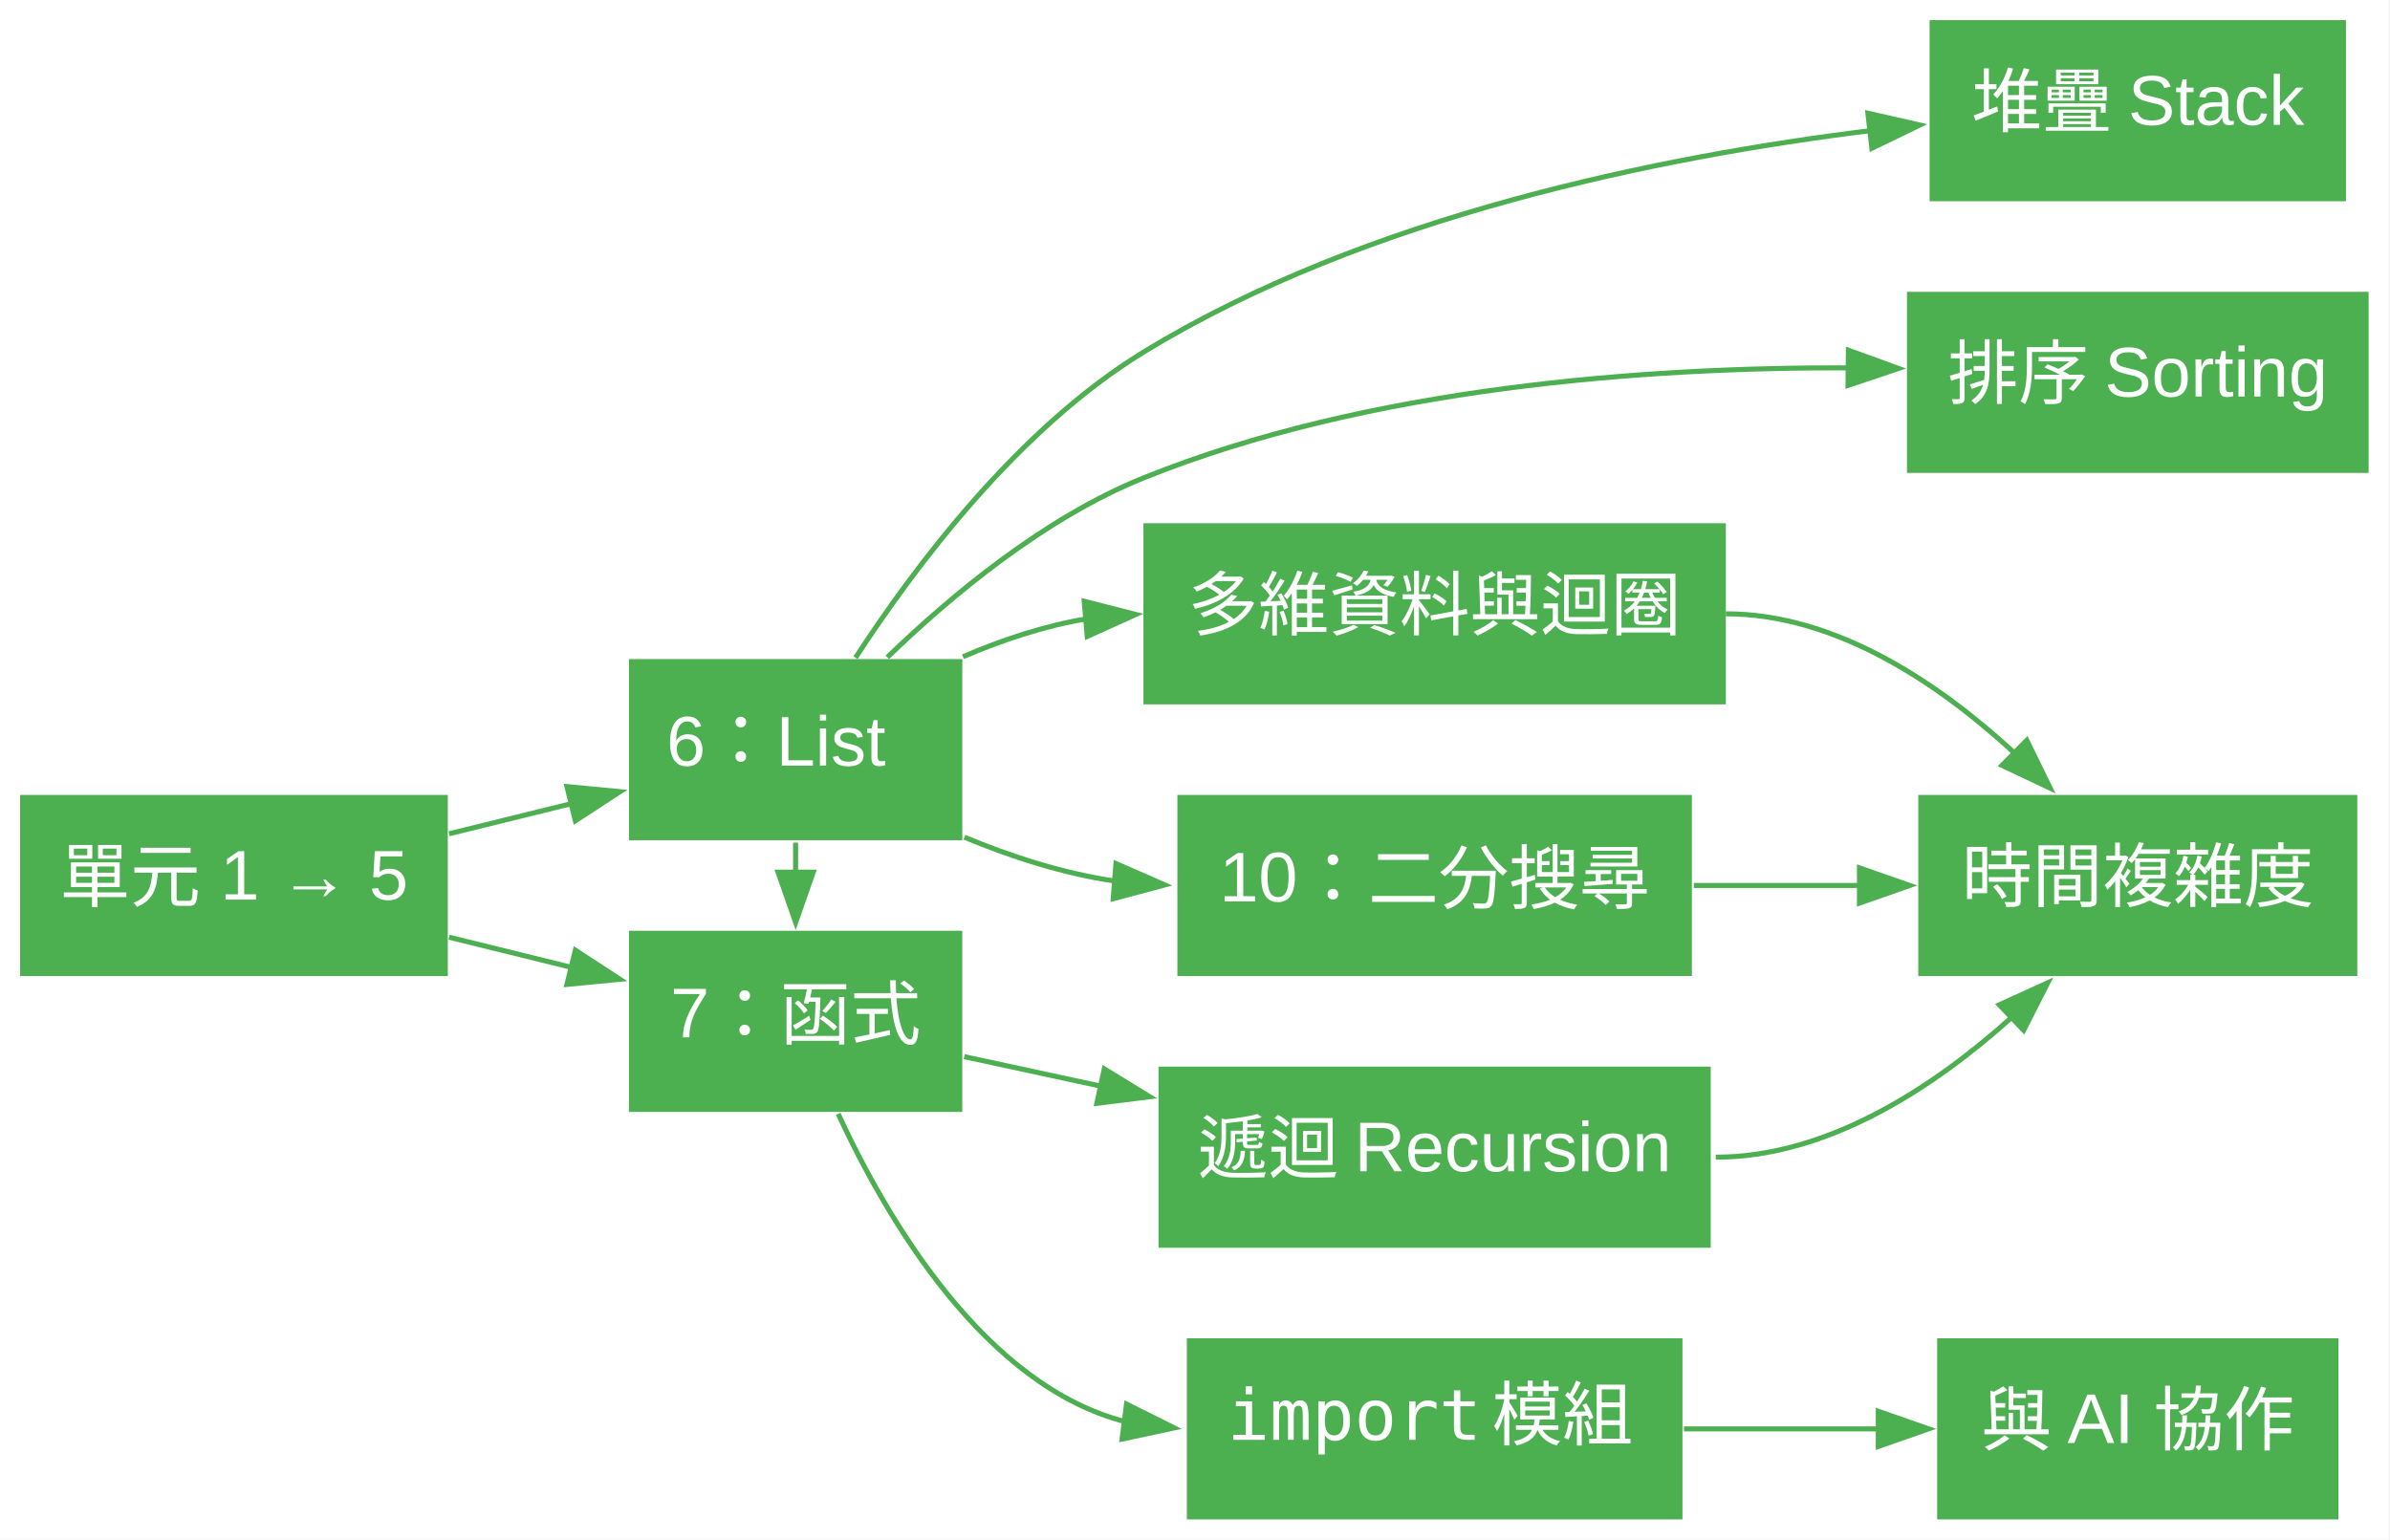
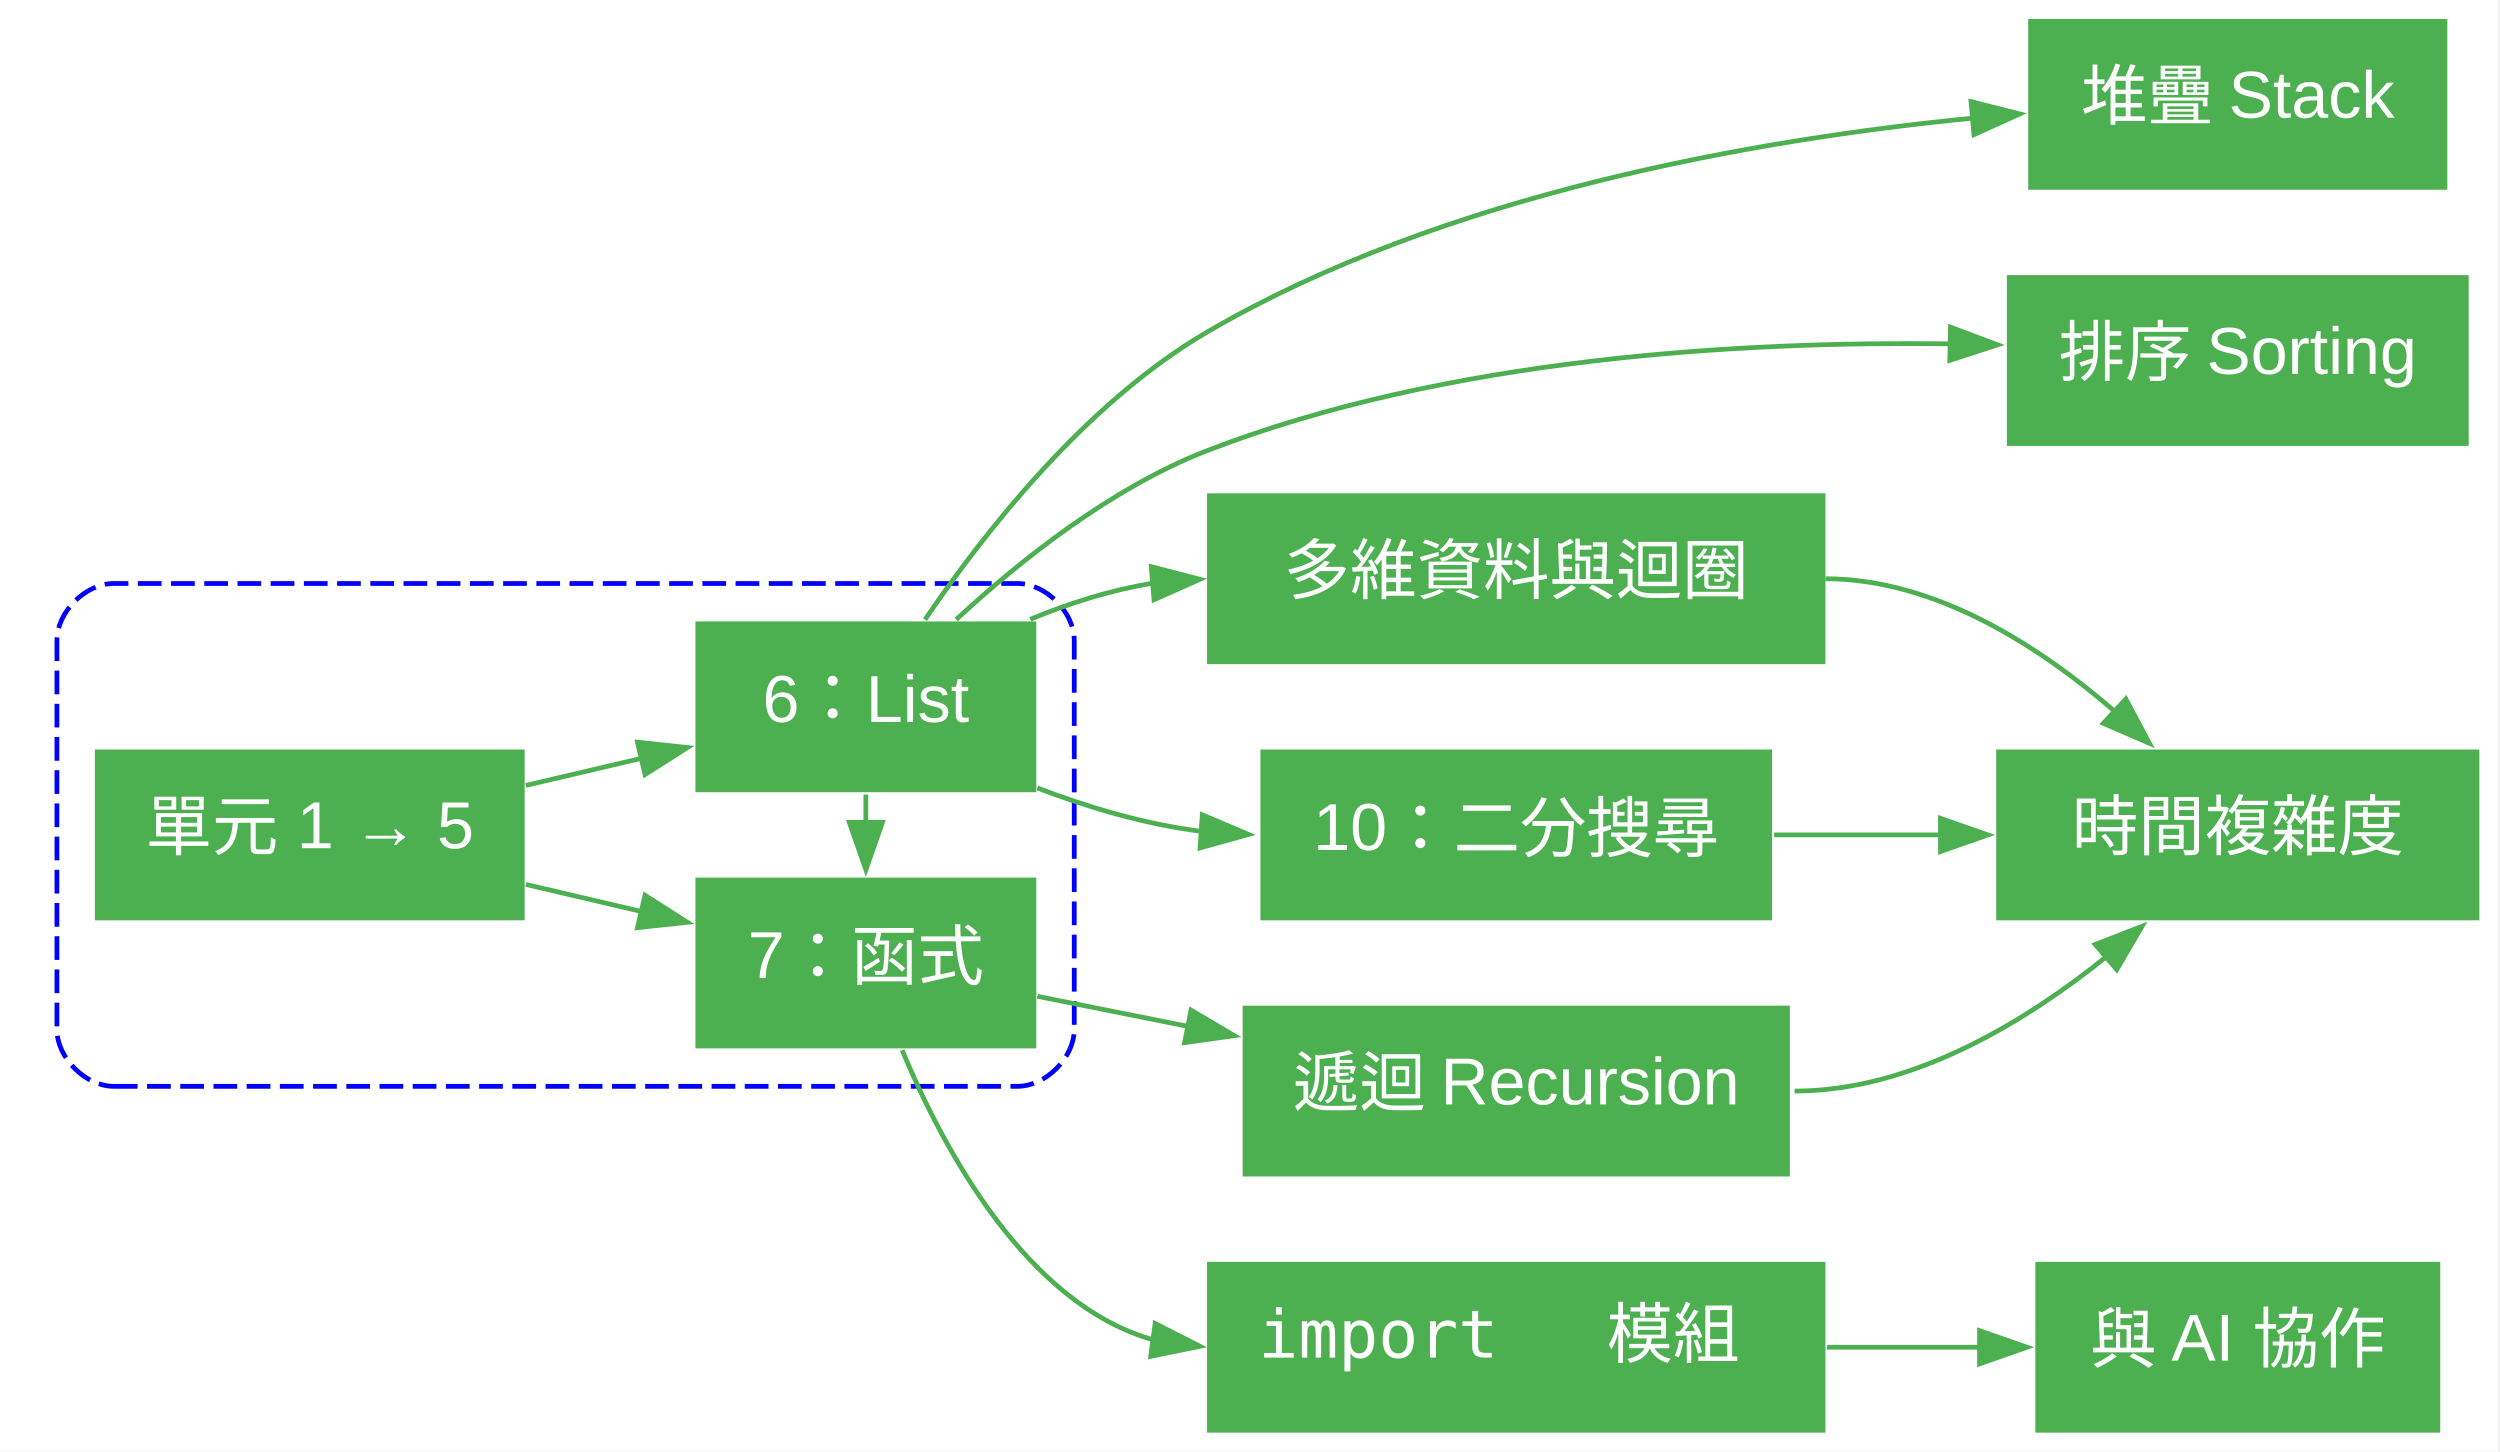
- <svg xmlns="http://www.w3.org/2000/svg" width="475pt" height="306pt" viewBox="0.00 0.00 475.00 306.00">
+ <svg xmlns="http://www.w3.org/2000/svg" width="527pt" height="306pt" viewBox="0.00 0.00 527.00 306.00">
  <g id="graph0" class="graph" transform="scale(1 1) rotate(0) translate(4 302)">
-     <polygon fill="white" stroke="none" points="-4,4 -4,-302 470.75,-302 470.75,4 -4,4" />
+     <polygon fill="white" stroke="none" points="-4,4 -4,-302 522.65,-302 522.65,4 -4,4" />
+     <g id="clust1" class="cluster">
+       <path fill="none" stroke="blue" stroke-dasharray="5,2" d="M20,-73C20,-73 210.45,-73 210.45,-73 216.45,-73 222.45,-79 222.45,-85 222.45,-85 222.45,-167 222.45,-167 222.45,-173 216.45,-179 210.45,-179 210.45,-179 20,-179 20,-179 14,-179 8,-173 8,-167 8,-167 8,-85 8,-85 8,-79 14,-73 20,-73" />
+     </g>
    <g id="node1" class="node">
-       <polygon fill="#4caf50" stroke="none" points="85,-144 0,-144 0,-108 85,-108 85,-144" />
-       <text xml:space="preserve" text-anchor="middle" x="42.5" y="-122.83" font-family="Arial" font-size="14.00" fill="white">單元 1 → 5</text>
+       <polygon fill="#4caf50" stroke="none" points="106.6,-144 16,-144 16,-108 106.6,-108 106.6,-144" />
+       <text xml:space="preserve" text-anchor="middle" x="61.3" y="-122.83" font-family="Arial" font-size="14.00" fill="white">單元 1 → 5</text>
    </g>
    <g id="node2" class="node">
-       <polygon fill="#4caf50" stroke="none" points="187.25,-171 121,-171 121,-135 187.25,-135 187.25,-171" />
-       <text xml:space="preserve" text-anchor="middle" x="154.12" y="-149.82" font-family="Arial" font-size="14.00" fill="white">6：List  </text>
+       <polygon fill="#4caf50" stroke="none" points="214.45,-171 142.6,-171 142.6,-135 214.45,-135 214.45,-171" />
+       <text xml:space="preserve" text-anchor="middle" x="178.52" y="-149.82" font-family="Arial" font-size="14.00" fill="white"> 6：List </text>
    </g>
    <g id="edge1" class="edge">
-       <path fill="none" stroke="#4caf50" d="M85.26,-136.28C93.24,-138.25 101.61,-140.31 109.64,-142.29" />
-       <polygon fill="#4caf50" stroke="#4caf50" points="108.67,-145.66 119.22,-144.65 110.35,-138.86 108.67,-145.66" />
+       <path fill="none" stroke="#4caf50" d="M106.85,-136.44C114.86,-138.31 123.22,-140.27 131.27,-142.16" />
+       <polygon fill="#4caf50" stroke="#4caf50" points="130.37,-145.55 140.91,-144.42 131.97,-138.73 130.37,-145.55" />
    </g>
    <g id="node3" class="node">
-       <polygon fill="#4caf50" stroke="none" points="187.25,-117 121,-117 121,-81 187.25,-81 187.25,-117" />
-       <text xml:space="preserve" text-anchor="middle" x="154.12" y="-95.83" font-family="Arial" font-size="14.00" fill="white">7：函式</text>
+       <polygon fill="#4caf50" stroke="none" points="214.45,-117 142.6,-117 142.6,-81 214.45,-81 214.45,-117" />
+       <text xml:space="preserve" text-anchor="middle" x="178.52" y="-95.83" font-family="Arial" font-size="14.00" fill="white">7：函式</text>
    </g>
    <g id="edge2" class="edge">
-       <path fill="none" stroke="#4caf50" d="M85.26,-115.72C93.24,-113.75 101.61,-111.69 109.64,-109.71" />
-       <polygon fill="#4caf50" stroke="#4caf50" points="110.35,-113.14 119.22,-107.35 108.67,-106.34 110.35,-113.14" />
+       <path fill="none" stroke="#4caf50" d="M106.85,-115.56C114.86,-113.69 123.22,-111.73 131.27,-109.84" />
+       <polygon fill="#4caf50" stroke="#4caf50" points="131.97,-113.27 140.91,-107.58 130.37,-106.45 131.97,-113.27" />
    </g>
    <g id="edge3" class="edge">
-       <path fill="none" stroke="#4caf50" d="M154.12,-134.51C154.12,-132.52 154.12,-130.53 154.12,-128.54" />
-       <polygon fill="#4caf50" stroke="#4caf50" points="157.63,-128.65 154.13,-118.65 150.63,-128.65 157.63,-128.65" />
+       <path fill="none" stroke="#4caf50" d="M178.52,-134.51C178.52,-132.52 178.52,-130.53 178.52,-128.54" />
+       <polygon fill="#4caf50" stroke="#4caf50" points="182.03,-128.65 178.53,-118.65 175.03,-128.65 182.03,-128.65" />
    </g>
    <g id="node4" class="node">
-       <polygon fill="#4caf50" stroke="none" points="339,-198 223.25,-198 223.25,-162 339,-162 339,-198" />
-       <text xml:space="preserve" text-anchor="middle" x="281.12" y="-176.82" font-family="Arial" font-size="14.00" fill="white">多維資料與迴圈</text>
+       <polygon fill="#4caf50" stroke="none" points="380.8,-198 250.45,-198 250.45,-162 380.8,-162 380.8,-198" />
+       <text xml:space="preserve" text-anchor="middle" x="315.62" y="-176.82" font-family="Arial" font-size="14.00" fill="white"> 多維資料與迴圈 </text>
    </g>
    <g id="edge4" class="edge">
-       <path fill="none" stroke="#4caf50" d="M187.38,-171.46C195.05,-174.76 203.49,-177.6 212.03,-179.02" />
-       <polygon fill="#4caf50" stroke="#4caf50" points="211.48,-182.49 221.74,-179.87 212.08,-175.51 211.48,-182.49" />
+       <path fill="none" stroke="#4caf50" d="M213.19,-171.46C221.26,-174.79 230.15,-177.66 239.11,-179.07" />
+       <polygon fill="#4caf50" stroke="#4caf50" points="238.69,-182.55 248.94,-179.88 239.26,-175.57 238.69,-182.55" />
    </g>
    <g id="node5" class="node">
-       <polygon fill="#4caf50" stroke="none" points="332.25,-144 230,-144 230,-108 332.25,-108 332.25,-144" />
-       <text xml:space="preserve" text-anchor="middle" x="281.12" y="-122.83" font-family="Arial" font-size="14.00" fill="white">10：二分搜尋</text>
+       <polygon fill="#4caf50" stroke="none" points="369.55,-144 261.7,-144 261.7,-108 369.55,-108 369.55,-144" />
+       <text xml:space="preserve" text-anchor="middle" x="315.62" y="-122.83" font-family="Arial" font-size="14.00" fill="white">10：二分搜尋</text>
    </g>
    <g id="edge5" class="edge">
-       <path fill="none" stroke="#4caf50" d="M187.67,-135.6C196.89,-131.76 207.27,-128.38 217.71,-126.86" />
-       <polygon fill="#4caf50" stroke="#4caf50" points="217.79,-130.36 227.49,-126.11 217.25,-123.38 217.79,-130.36" />
+       <path fill="none" stroke="#4caf50" d="M214.66,-135.9C225.26,-131.84 237.28,-128.25 249.26,-126.75" />
+       <polygon fill="#4caf50" stroke="#4caf50" points="249.44,-130.24 259.19,-126.1 248.98,-123.26 249.44,-130.24" />
    </g>
    <g id="node10" class="node">
-       <polygon fill="#4caf50" stroke="none" points="462.25,-298 379.5,-298 379.5,-262 462.25,-262 462.25,-298" />
-       <text xml:space="preserve" text-anchor="middle" x="420.88" y="-276.82" font-family="Arial" font-size="14.00" fill="white">堆疊 Stack</text>
+       <polygon fill="#4caf50" stroke="none" points="511.9,-298 423.55,-298 423.55,-262 511.9,-262 511.9,-298" />
+       <text xml:space="preserve" text-anchor="middle" x="467.72" y="-276.82" font-family="Arial" font-size="14.00" fill="white">堆疊 Stack</text>
    </g>
    <g id="edge12" class="edge">
-       <path fill="none" stroke="#4caf50" d="M166.03,-171.27C177.85,-189.46 198.38,-216.78 223.25,-232 267.49,-259.08 326.09,-270.89 367.78,-276.04" />
-       <polygon fill="#4caf50" stroke="#4caf50" points="367.23,-279.5 377.56,-277.15 368.02,-272.54 367.23,-279.5" />
+       <path fill="none" stroke="#4caf50" d="M190.99,-171.38C203.38,-189.64 224.83,-217.03 250.45,-232 300.35,-261.16 366.19,-272.62 412.06,-277.12" />
+       <polygon fill="#4caf50" stroke="#4caf50" points="411.49,-280.58 421.76,-277.99 412.11,-273.61 411.49,-280.58" />
    </g>
    <g id="node11" class="node">
-       <polygon fill="#4caf50" stroke="none" points="466.75,-244 375,-244 375,-208 466.75,-208 466.75,-244" />
-       <text xml:space="preserve" text-anchor="middle" x="420.88" y="-222.82" font-family="Arial" font-size="14.00" fill="white">排序 Sorting</text>
+       <polygon fill="#4caf50" stroke="none" points="516.4,-244 419.05,-244 419.05,-208 516.4,-208 516.4,-244" />
+       <text xml:space="preserve" text-anchor="middle" x="467.72" y="-222.82" font-family="Arial" font-size="14.00" fill="white">排序 Sorting</text>
    </g>
    <g id="edge13" class="edge">
-       <path fill="none" stroke="#4caf50" d="M172.34,-171.35C185.12,-183.69 203.65,-199.1 223.25,-207 268.07,-225.07 323.13,-229.01 363.57,-228.89" />
-       <polygon fill="#4caf50" stroke="#4caf50" points="363.36,-232.39 373.32,-228.77 363.28,-225.39 363.36,-232.39" />
+       <path fill="none" stroke="#4caf50" d="M197.57,-171.4C210.93,-183.76 230.24,-199.18 250.45,-207 300.9,-226.52 362.75,-230.12 407.37,-229.52" />
+       <polygon fill="#4caf50" stroke="#4caf50" points="407.17,-233.03 417.09,-229.31 407.02,-226.03 407.17,-233.03" />
    </g>
    <g id="node6" class="node">
-       <polygon fill="#4caf50" stroke="none" points="336,-90 226.25,-90 226.25,-54 336,-54 336,-90" />
-       <text xml:space="preserve" text-anchor="middle" x="281.12" y="-68.83" font-family="Arial" font-size="14.00" fill="white">遞迴 Recursion</text>
+       <polygon fill="#4caf50" stroke="none" points="373.3,-90 257.95,-90 257.95,-54 373.3,-54 373.3,-90" />
+       <text xml:space="preserve" text-anchor="middle" x="315.62" y="-68.83" font-family="Arial" font-size="14.00" fill="white">遞迴 Recursion</text>
    </g>
    <g id="edge6" class="edge">
-       <path fill="none" stroke="#4caf50" d="M187.64,-91.98C196.06,-90.16 205.44,-88.13 214.9,-86.09" />
-       <polygon fill="#4caf50" stroke="#4caf50" points="215.47,-89.55 224.51,-84.01 213.99,-82.7 215.47,-89.55" />
+       <path fill="none" stroke="#4caf50" d="M214.67,-91.98C224.52,-90.01 235.58,-87.8 246.65,-85.59" />
+       <polygon fill="#4caf50" stroke="#4caf50" points="247.07,-89.07 256.19,-83.68 245.7,-82.21 247.07,-89.07" />
    </g>
    <g id="node7" class="node">
-       <polygon fill="#4caf50" stroke="none" points="330.38,-36 231.88,-36 231.88,0 330.38,0 330.38,-36" />
-       <text xml:space="preserve" text-anchor="start" x="239.88" y="-15.82" font-family="monospace" font-size="14.00" fill="white">import</text>
-       <text xml:space="preserve" text-anchor="start" x="289.38" y="-15.82" font-family="Arial" font-size="14.00" fill="white"> 模組</text>
+       <polygon fill="#4caf50" stroke="none" points="380.8,-36 250.45,-36 250.45,0 380.8,0 380.8,-36" />
+       <text xml:space="preserve" text-anchor="start" x="261.25" y="-15.82" font-family="monospace" font-size="14.00" fill="white">import </text>
+       <text xml:space="preserve" text-anchor="start" x="319" y="-15.82" font-family="Arial" font-size="14.00" fill="white">     模組</text>
    </g>
    <g id="edge7" class="edge">
-       <path fill="none" stroke="#4caf50" d="M162.58,-80.62C172.38,-59.43 191.7,-26.58 219.72,-19.41" />
-       <polygon fill="#4caf50" stroke="#4caf50" points="219.89,-22.92 229.37,-18.19 219.01,-15.97 219.89,-22.92" />
+       <path fill="none" stroke="#4caf50" d="M186.17,-80.62C194.96,-59.52 212.54,-26.87 239.31,-19.51" />
+       <polygon fill="#4caf50" stroke="#4caf50" points="239.51,-23.01 248.95,-18.2 238.57,-16.08 239.51,-23.01" />
    </g>
    <g id="node9" class="node">
-       <polygon fill="#4caf50" stroke="none" points="464.5,-144 377.25,-144 377.25,-108 464.5,-108 464.5,-144" />
-       <text xml:space="preserve" text-anchor="middle" x="420.88" y="-122.83" font-family="Arial" font-size="14.00" fill="white">時間複雜度</text>
+       <polygon fill="#4caf50" stroke="none" points="518.65,-144 416.8,-144 416.8,-108 518.65,-108 518.65,-144" />
+       <text xml:space="preserve" text-anchor="middle" x="467.72" y="-122.83" font-family="Arial" font-size="14.00" fill="white"> 時間複雜度 </text>
    </g>
    <g id="edge10" class="edge">
-       <path fill="none" stroke="#4caf50" d="M339,-180C361.02,-180 381.59,-165.99 396.47,-152.24" />
-       <polygon fill="#4caf50" stroke="#4caf50" points="398.81,-154.86 403.47,-145.34 393.89,-149.87 398.81,-154.86" />
+       <path fill="none" stroke="#4caf50" d="M380.8,-180C403.99,-180 426.05,-165.72 442.01,-151.85" />
+       <polygon fill="#4caf50" stroke="#4caf50" points="444.13,-154.66 449.1,-145.31 439.38,-149.52 444.13,-154.66" />
    </g>
    <g id="edge11" class="edge">
-       <path fill="none" stroke="#4caf50" d="M332.64,-126C343.46,-126 354.94,-126 365.9,-126" />
-       <polygon fill="#4caf50" stroke="#4caf50" points="365.56,-129.5 375.56,-126 365.56,-122.5 365.56,-129.5" />
+       <path fill="none" stroke="#4caf50" d="M369.97,-126C381.34,-126 393.45,-126 405.1,-126" />
+       <polygon fill="#4caf50" stroke="#4caf50" points="405.05,-129.5 415.05,-126 405.05,-122.5 405.05,-129.5" />
    </g>
    <g id="edge9" class="edge">
-       <path fill="none" stroke="#4caf50" d="M337,-72C359.39,-72 380.48,-86.01 395.78,-99.76" />
-       <polygon fill="#4caf50" stroke="#4caf50" points="393.35,-102.28 402.99,-106.67 398.19,-97.23 393.35,-102.28" />
+       <path fill="none" stroke="#4caf50" d="M374.3,-72C398.99,-72 422.94,-86.54 440.28,-100.53" />
+       <polygon fill="#4caf50" stroke="#4caf50" points="437.67,-102.91 447.55,-106.74 442.21,-97.59 437.67,-102.91" />
    </g>
    <g id="node8" class="node">
-       <polygon fill="#4caf50" stroke="none" points="460.75,-36 381,-36 381,0 460.75,0 460.75,-36" />
-       <text xml:space="preserve" text-anchor="middle" x="420.88" y="-14.82" font-family="Arial" font-size="14.00" fill="white">與 AI 協作</text>
+       <polygon fill="#4caf50" stroke="none" points="510.4,-36 425.05,-36 425.05,0 510.4,0 510.4,-36" />
+       <text xml:space="preserve" text-anchor="middle" x="467.72" y="-14.82" font-family="Arial" font-size="14.00" fill="white">與 AI 協作</text>
    </g>
    <g id="edge8" class="edge">
-       <path fill="none" stroke="#4caf50" d="M330.69,-18C343.26,-18 356.83,-18 369.49,-18" />
-       <polygon fill="#4caf50" stroke="#4caf50" points="369.3,-21.5 379.3,-18 369.3,-14.5 369.3,-21.5" />
+       <path fill="none" stroke="#4caf50" d="M381.15,-18C391.89,-18 402.92,-18 413.34,-18" />
+       <polygon fill="#4caf50" stroke="#4caf50" points="413.29,-21.5 423.29,-18 413.29,-14.5 413.29,-21.5" />
    </g>
  </g>
</svg>
